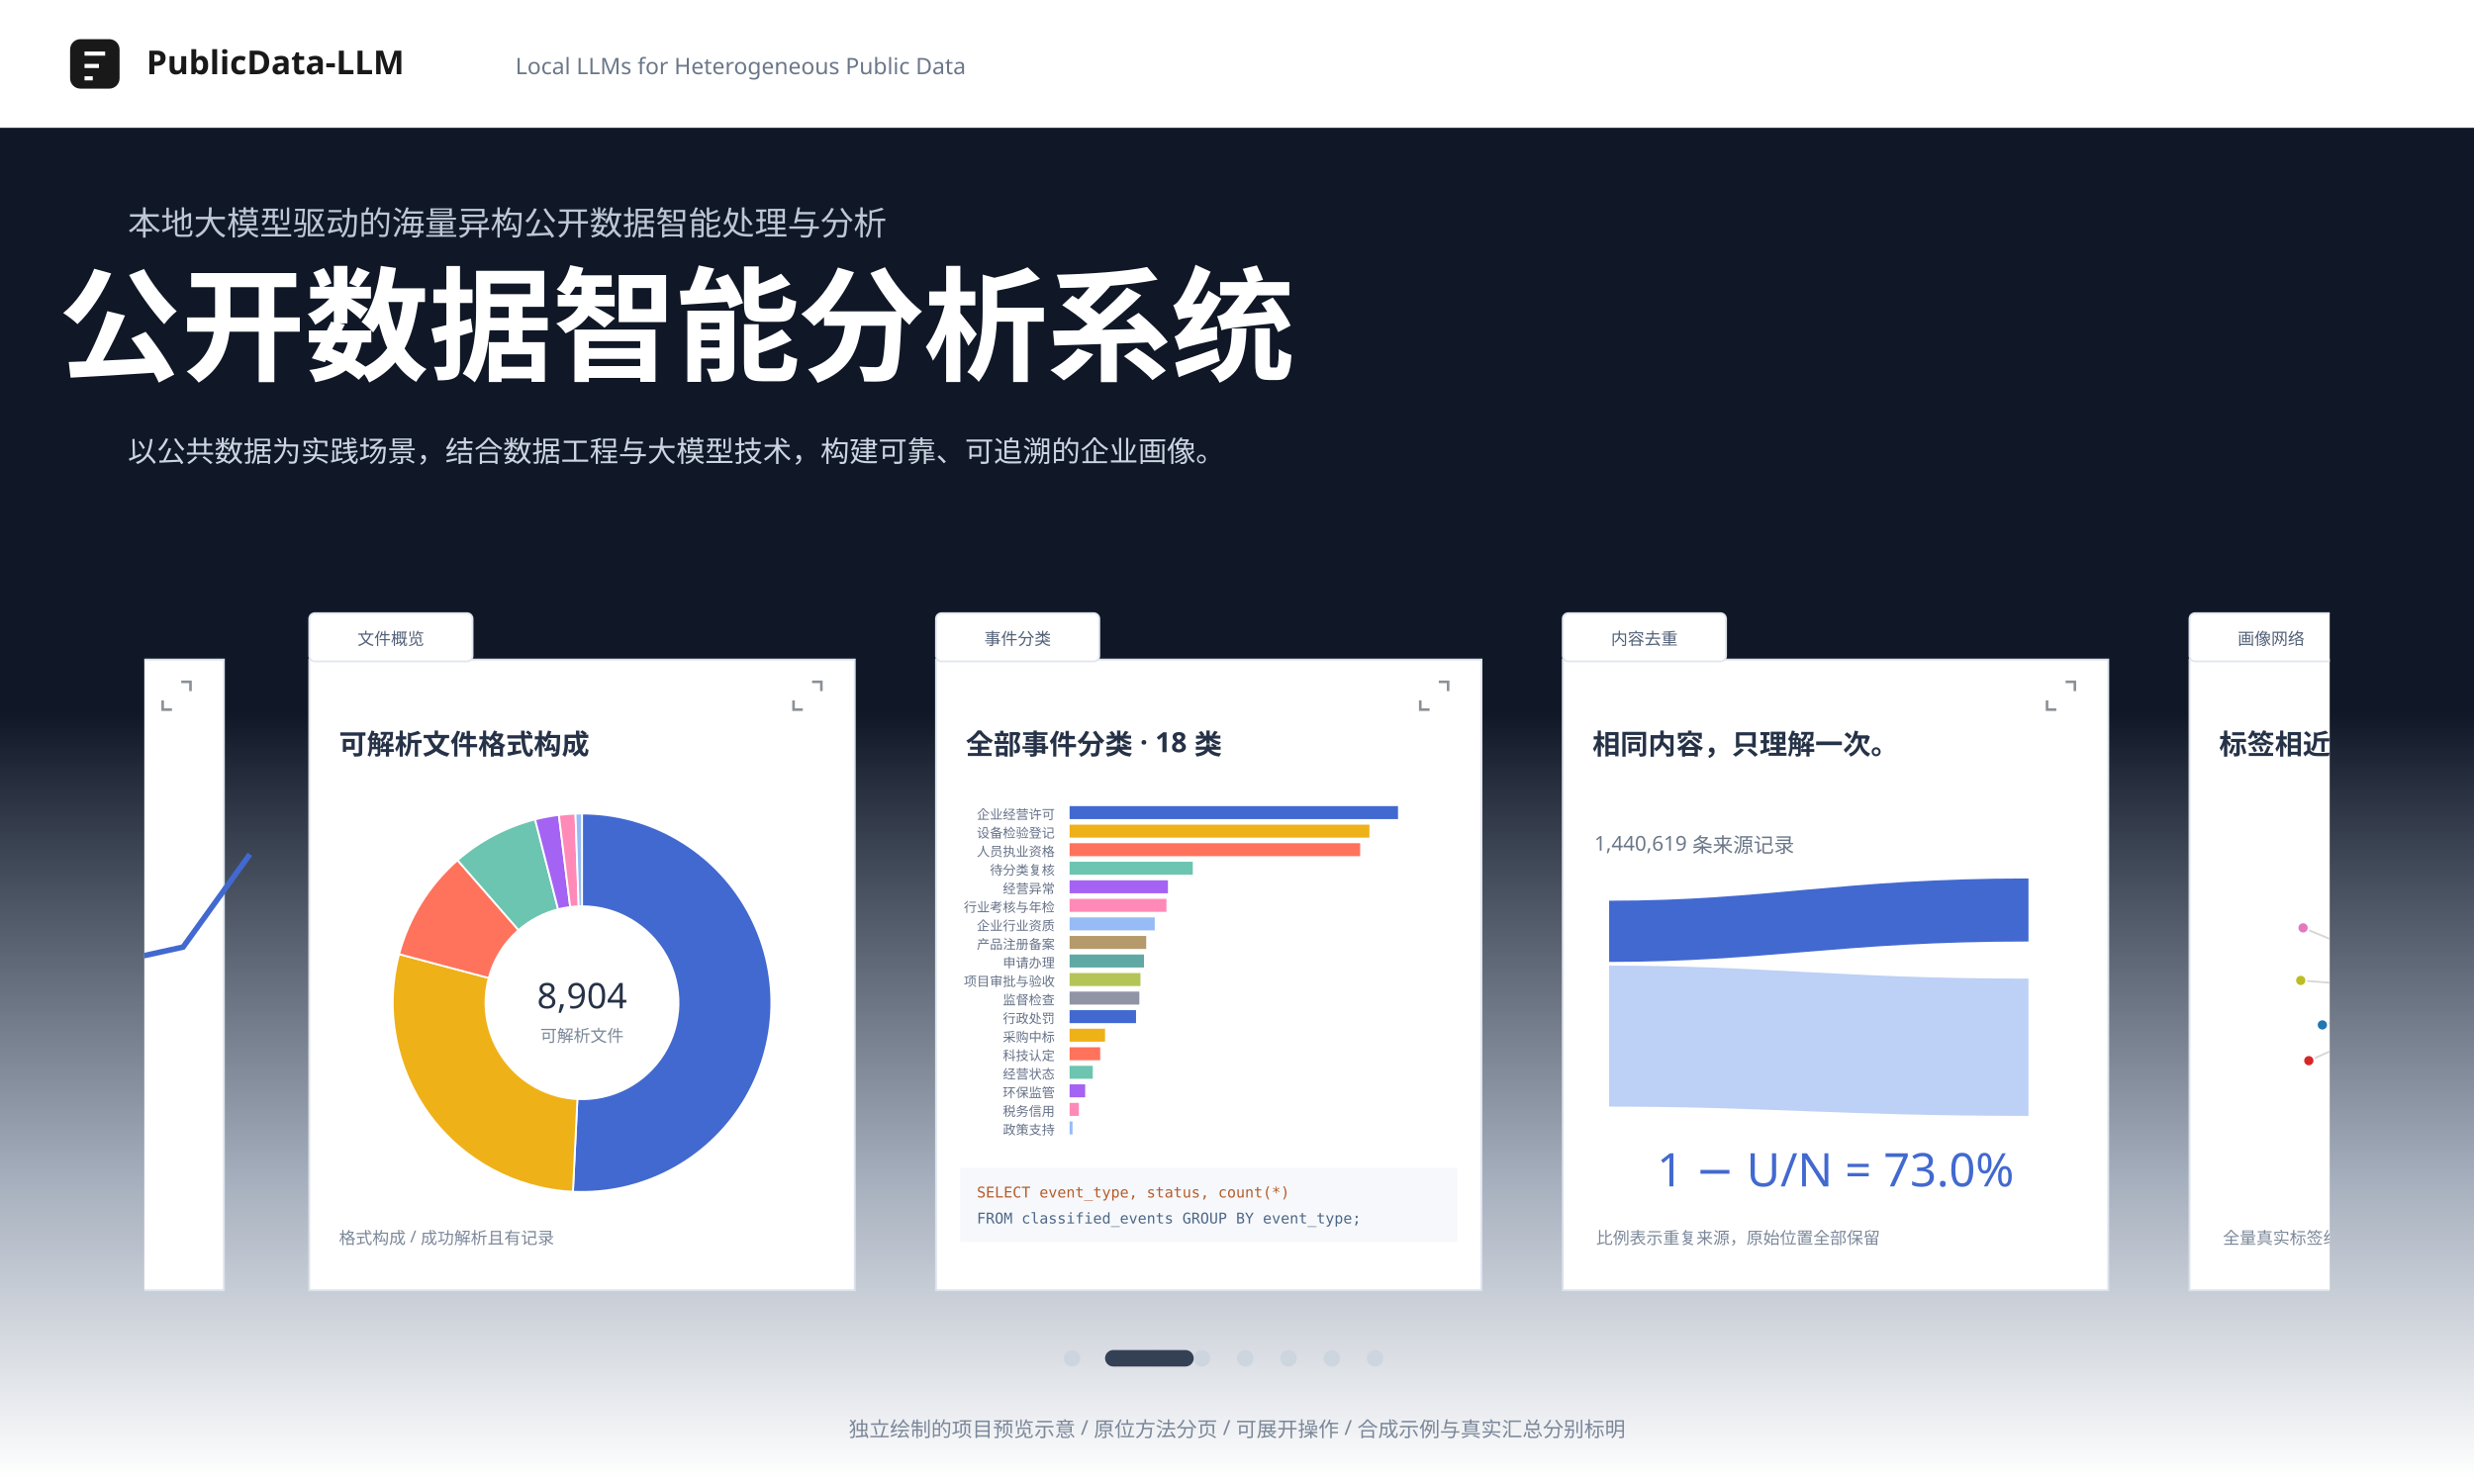
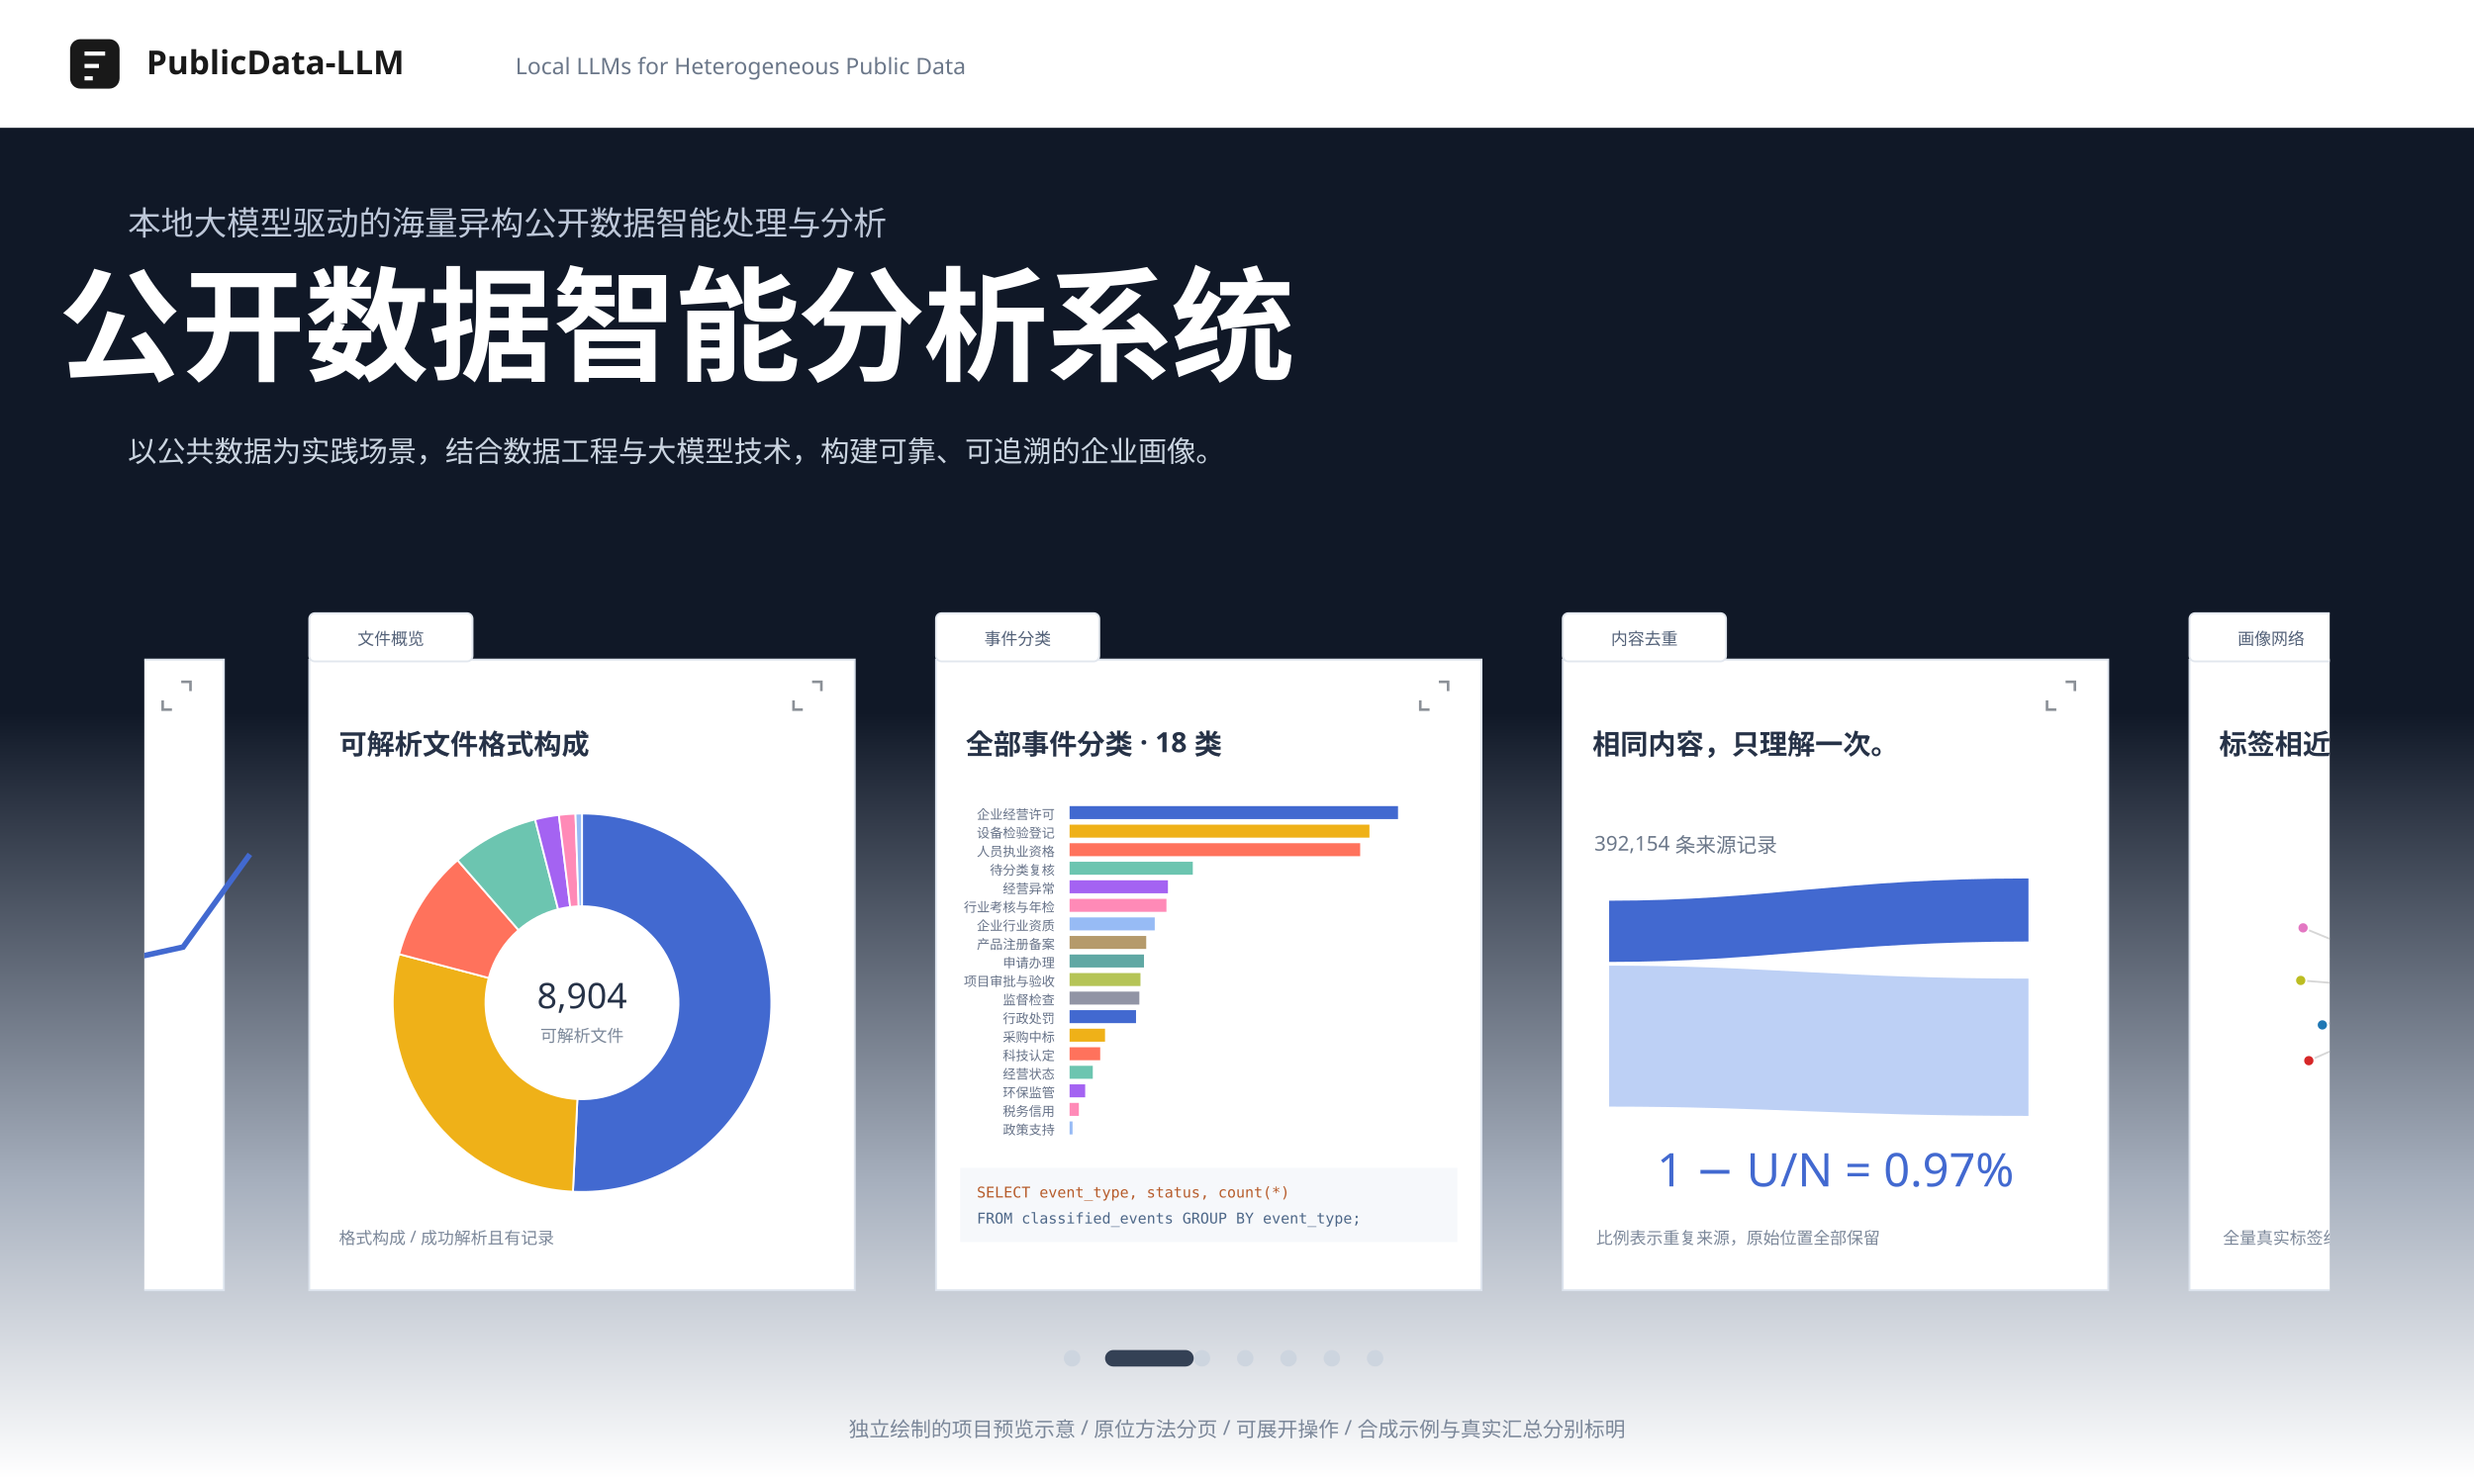
<svg xmlns="http://www.w3.org/2000/svg" width="1200" height="720" viewBox="0 0 1200 720">
  <defs>
    <linearGradient id="bg" x1="0" y1="0" x2="0" y2="1">
      <stop offset="0" stop-color="#101827" />
      <stop offset=".48" stop-color="#101827" />
      <stop offset=".8" stop-color="#a7b0be" />
      <stop offset="1" stop-color="#fff" />
    </linearGradient>
    <clipPath id="window">
      <rect x="70" y="292" width="1060" height="340" />
    </clipPath>
  </defs>
  <rect width="1200" height="720" fill="url(#bg)" />
  <rect width="1200" height="62" fill="white" />
  <g font-family="Segoe UI,Microsoft YaHei,sans-serif">
    <rect x="34" y="19" width="24" height="24" rx="5" fill="#191919" />
    <path d="M41 26H51M41 32H48M41 38H45" stroke="white" stroke-width="2" />
    <text x="71" y="36" fill="#191919" font-size="16" font-weight="600">PublicData-LLM</text>
    <text x="250" y="36" fill="#6b7789" font-size="11">Local LLMs for Heterogeneous Public Data</text>
    <text x="62" y="114" fill="#bdc7d8" font-size="16">本地大模型驱动的海量异构公开数据智能处理与分析</text>
    <text x="28" y="180" fill="white" font-size="60" font-weight="600">公开数据智能分析系统</text>
    <text x="62" y="224" fill="#cbd5e1" font-size="14">以公共数据为实践场景，结合数据工程与大模型技术，构建可靠、可追溯的企业画像。</text>
    <g clip-path="url(#window)">
      <g transform="translate(-156 320) scale(.9)">
        <rect width="294" height="340" fill="white" stroke="#dce3ed" />
        <rect x="0" y="-25" width="88" height="26" rx="3" fill="white" stroke="#e2e7ee" />
        <text x="44" y="-8" text-anchor="middle" fill="#536178" font-size="9">执行进度</text>
        <path d="M271 12h5v5M266 27h-5v-5" fill="none" stroke="#8b9097" stroke-width="1.4" />
        <text x="16" y="51" fill="#263247" font-size="15" font-weight="600">执行进度快照</text>
        <g transform="translate(0 25)">
          <path d="M20.0 240.0 L56.0 238.9 L92.0 238.1 L128.0 234.2 L164.0 222.7 L200.0 141.0 L236.0 137.9 L272.0 130.0 L308.0 80.0" fill="none" stroke="#4269d0" stroke-width="3" />
        </g>
      </g>
      <g transform="translate(150 320) scale(.9)">
        <rect width="294" height="340" fill="white" stroke="#dce3ed" />
        <rect x="0" y="-25" width="88" height="26" rx="3" fill="white" stroke="#e2e7ee" />
        <text x="44" y="-8" text-anchor="middle" fill="#536178" font-size="9">文件概览</text>
        <path d="M271 12h5v5M266 27h-5v-5" fill="none" stroke="#8b9097" stroke-width="1.4" />
        <text x="16" y="51" fill="#263247" font-size="15" font-weight="600">可解析文件格式构成</text>
        <g transform="translate(0 25)">
          <path d="M147.00 58.00A102 102 0 1 1 142.11 261.88L144.51 211.94A52 52 0 1 0 147.00 108.00Z" fill="#4269d0" stroke="white" />
          <path d="M142.11 261.88A102 102 0 0 1 48.42 133.81L96.74 146.65A52 52 0 0 0 144.51 211.94Z" fill="#efb118" stroke="white" />
          <path d="M48.42 133.81A102 102 0 0 1 79.92 83.16L112.80 120.83A52 52 0 0 0 96.74 146.65Z" fill="#ff725c" stroke="white" />
          <path d="M79.92 83.16A102 102 0 0 1 121.71 61.18L134.11 109.62A52 52 0 0 0 112.80 120.83Z" fill="#6cc5b0" stroke="white" />
          <path d="M121.71 61.18A102 102 0 0 1 134.51 58.77L140.63 108.39A52 52 0 0 0 134.11 109.62Z" fill="#a463f2" stroke="white" />
          <path d="M134.51 58.77A102 102 0 0 1 143.47 58.06L145.20 108.03A52 52 0 0 0 140.63 108.39Z" fill="#ff8ab7" stroke="white" />
          <path d="M143.47 58.06A102 102 0 0 1 147.00 58.00L147.00 108.00A52 52 0 0 0 145.20 108.03Z" fill="#97bbf5" stroke="white" />
          <text x="147" y="163" text-anchor="middle" fill="#263247" font-size="19">8,904</text>
          <text x="147" y="181" text-anchor="middle" fill="#7b8799" font-size="9">可解析文件</text>
          <text x="16" y="290" fill="#7b8799" font-size="9">格式构成 / 成功解析且有记录</text>
        </g>
      </g>
      <g transform="translate(454 320) scale(.9)">
        <rect width="294" height="340" fill="white" stroke="#dce3ed" />
        <rect x="0" y="-25" width="88" height="26" rx="3" fill="white" stroke="#e2e7ee" />
        <text x="44" y="-8" text-anchor="middle" fill="#536178" font-size="9">事件分类</text>
        <path d="M271 12h5v5M266 27h-5v-5" fill="none" stroke="#8b9097" stroke-width="1.4" />
        <text x="16" y="51" fill="#263247" font-size="15" font-weight="600">全部事件分类 · 18 类</text>
        <g transform="translate(0 25)">
          <text x="64" y="61" text-anchor="end" fill="#657187" font-size="7">企业经营许可</text>
          <rect x="72" y="54" width="177.0" height="7" fill="#4269d0" />
          <text x="64" y="71" text-anchor="end" fill="#657187" font-size="7">设备检验登记</text>
          <rect x="72" y="64" width="161.6" height="7" fill="#efb118" />
          <text x="64" y="81" text-anchor="end" fill="#657187" font-size="7">人员执业资格</text>
          <rect x="72" y="74" width="156.6" height="7" fill="#ff725c" />
          <text x="64" y="91" text-anchor="end" fill="#657187" font-size="7">待分类复核</text>
          <rect x="72" y="84" width="66.4" height="7" fill="#6cc5b0" />
          <text x="64" y="101" text-anchor="end" fill="#657187" font-size="7">经营异常</text>
          <rect x="72" y="94" width="53.0" height="7" fill="#a463f2" />
          <text x="64" y="111" text-anchor="end" fill="#657187" font-size="7">行业考核与年检</text>
          <rect x="72" y="104" width="52.2" height="7" fill="#ff8ab7" />
          <text x="64" y="121" text-anchor="end" fill="#657187" font-size="7">企业行业资质</text>
          <rect x="72" y="114" width="45.9" height="7" fill="#97bbf5" />
          <text x="64" y="131" text-anchor="end" fill="#657187" font-size="7">产品注册备案</text>
          <rect x="72" y="124" width="41.3" height="7" fill="#b59a6b" />
          <text x="64" y="141" text-anchor="end" fill="#657187" font-size="7">申请办理</text>
          <rect x="72" y="134" width="40.1" height="7" fill="#60a8a4" />
          <text x="64" y="151" text-anchor="end" fill="#657187" font-size="7">项目审批与验收</text>
          <rect x="72" y="144" width="38.2" height="7" fill="#b5c456" />
          <text x="64" y="161" text-anchor="end" fill="#657187" font-size="7">监督检查</text>
          <rect x="72" y="154" width="37.6" height="7" fill="#9194a5" />
          <text x="64" y="171" text-anchor="end" fill="#657187" font-size="7">行政处罚</text>
          <rect x="72" y="164" width="35.8" height="7" fill="#4269d0" />
          <text x="64" y="181" text-anchor="end" fill="#657187" font-size="7">采购中标</text>
          <rect x="72" y="174" width="19.1" height="7" fill="#efb118" />
          <text x="64" y="191" text-anchor="end" fill="#657187" font-size="7">科技认定</text>
          <rect x="72" y="184" width="16.5" height="7" fill="#ff725c" />
          <text x="64" y="201" text-anchor="end" fill="#657187" font-size="7">经营状态</text>
          <rect x="72" y="194" width="12.5" height="7" fill="#6cc5b0" />
          <text x="64" y="211" text-anchor="end" fill="#657187" font-size="7">环保监管</text>
          <rect x="72" y="204" width="8.4" height="7" fill="#a463f2" />
          <text x="64" y="221" text-anchor="end" fill="#657187" font-size="7">税务信用</text>
          <rect x="72" y="214" width="5.0" height="7" fill="#ff8ab7" />
          <text x="64" y="231" text-anchor="end" fill="#657187" font-size="7">政策支持</text>
          <rect x="72" y="224" width="1.6" height="7" fill="#97bbf5" />
          <rect x="13" y="249" width="268" height="40" fill="#f6f8fb" />
          <text x="22" y="265" fill="#b65b2a" font-size="8" font-family="Consolas,monospace">SELECT event_type, status, count(*)</text>
          <text x="22" y="279" fill="#4d6788" font-size="8" font-family="Consolas,monospace">FROM classified_events GROUP BY event_type;</text>
        </g>
      </g>
      <g transform="translate(758 320) scale(.9)">
        <rect width="294" height="340" fill="white" stroke="#dce3ed" />
        <rect x="0" y="-25" width="88" height="26" rx="3" fill="white" stroke="#e2e7ee" />
        <text x="44" y="-8" text-anchor="middle" fill="#536178" font-size="9">内容去重</text>
        <path d="M271 12h5v5M266 27h-5v-5" fill="none" stroke="#8b9097" stroke-width="1.4" />
        <text x="16" y="51" fill="#263247" font-size="15" font-weight="600">相同内容，只理解一次。</text>
        <g transform="translate(0 25)">
-           <text x="17" y="78" fill="#6b7789" font-size="11">1,440,619 条来源记录</text>
+           <text x="17" y="78" fill="#6b7789" font-size="11">392,154 条来源记录</text>
          <path d="M25 105C110 105 150 93 251 93L251 127C150 127 110 138 25 138Z" fill="#4269d0" />
          <path d="M25 140C110 140 150 147 251 147L251 221C150 221 110 216 25 216Z" fill="#bdd0f5" />
-           <text x="147" y="259" text-anchor="middle" fill="#4269d0" font-size="25">1 − U/N = 73.0%</text>
+           <text x="147" y="259" text-anchor="middle" fill="#4269d0" font-size="25">1 − U/N = 0.97%</text>
          <text x="18" y="290" fill="#7b8799" font-size="9">比例表示重复来源，原始位置全部保留</text>
        </g>
      </g>
      <g transform="translate(1062 320) scale(.9)">
        <rect width="294" height="340" fill="white" stroke="#dce3ed" />
        <rect x="0" y="-25" width="88" height="26" rx="3" fill="white" stroke="#e2e7ee" />
        <text x="44" y="-8" text-anchor="middle" fill="#536178" font-size="9">画像网络</text>
        <path d="M271 12h5v5M266 27h-5v-5" fill="none" stroke="#8b9097" stroke-width="1.4" />
        <text x="16" y="51" fill="#263247" font-size="15" font-weight="600">标签相近，画像相似。</text>
        <g transform="translate(0 25)">
          <circle cx="161.0" cy="155.0" r="3" fill="#1f77b4" stroke="white" />
          <path d="M147 155L132.4 166.463" stroke="#bbb" stroke-opacity=".6" />
          <circle cx="132.4" cy="166.463" r="3" fill="#ff7f0e" stroke="white" />
          <path d="M147 155L149.122 134.295" stroke="#bbb" stroke-opacity=".6" />
          <circle cx="149.122" cy="134.295" r="3" fill="#2ca02c" stroke="white" />
          <path d="M147 155L164.034 174.048" stroke="#bbb" stroke-opacity=".6" />
          <circle cx="164.034" cy="174.048" r="3" fill="#d62728" stroke="white" />
          <path d="M147 155L116.174 150.322" stroke="#bbb" stroke-opacity=".6" />
          <circle cx="116.174" cy="150.322" r="3" fill="#9467bd" stroke="white" />
          <path d="M147 155L175.938 139.228" stroke="#bbb" stroke-opacity=".6" />
          <circle cx="175.938" cy="139.228" r="3" fill="#8c564b" stroke="white" />
          <path d="M147 155L137.376 185.659" stroke="#bbb" stroke-opacity=".6" />
          <circle cx="137.376" cy="185.659" r="3" fill="#e377c2" stroke="white" />
          <path d="M147 155L128.758 124.875" stroke="#bbb" stroke-opacity=".6" />
          <circle cx="128.758" cy="124.875" r="3" fill="#7f7f7f" stroke="white" />
          <path d="M147 155L186.447 167.359" stroke="#bbb" stroke-opacity=".6" />
          <circle cx="186.447" cy="167.359" r="3" fill="#bcbd22" stroke="white" />
          <path d="M147 155L106.072 169.467" stroke="#bbb" stroke-opacity=".6" />
          <circle cx="106.072" cy="169.467" r="3" fill="#17becf" stroke="white" />
          <path d="M147 155L166.696 118.958" stroke="#bbb" stroke-opacity=".6" />
          <circle cx="166.696" cy="118.958" r="3" fill="#1f77b4" stroke="white" />
          <path d="M147 155L161.496 194.669" stroke="#bbb" stroke-opacity=".6" />
          <circle cx="161.496" cy="194.669" r="3" fill="#ff7f0e" stroke="white" />
          <path d="M147 155L103.337 133.289" stroke="#bbb" stroke-opacity=".6" />
          <circle cx="103.337" cy="133.289" r="3" fill="#2ca02c" stroke="white" />
          <path d="M147 155L198.167 145.38" stroke="#bbb" stroke-opacity=".6" />
          <circle cx="198.167" cy="145.38" r="3" fill="#d62728" stroke="white" />
          <path d="M147 155L115.793 193.006" stroke="#bbb" stroke-opacity=".6" />
          <circle cx="115.793" cy="193.006" r="3" fill="#9467bd" stroke="white" />
          <path d="M147 155L139.834 107.395" stroke="#bbb" stroke-opacity=".6" />
          <circle cx="139.834" cy="107.395" r="3" fill="#8c564b" stroke="white" />
          <path d="M147 155L191.116 186.908" stroke="#bbb" stroke-opacity=".6" />
          <circle cx="191.116" cy="186.908" r="3" fill="#e377c2" stroke="white" />
          <path d="M147 155L87.652 157.072" stroke="#bbb" stroke-opacity=".6" />
          <circle cx="87.652" cy="157.072" r="3" fill="#7f7f7f" stroke="white" />
          <path d="M147 155L190.285 118.128" stroke="#bbb" stroke-opacity=".6" />
          <circle cx="190.285" cy="118.128" r="3" fill="#bcbd22" stroke="white" />
          <path d="M147 155L144.064 208.607" stroke="#bbb" stroke-opacity=".6" />
          <circle cx="144.064" cy="208.607" r="3" fill="#17becf" stroke="white" />
          <path d="M147 155L105.931 112.753" stroke="#bbb" stroke-opacity=".6" />
          <circle cx="105.931" cy="112.753" r="3" fill="#1f77b4" stroke="white" />
          <path d="M147 155L212.073 162.549" stroke="#bbb" stroke-opacity=".6" />
          <circle cx="212.073" cy="162.549" r="3" fill="#ff7f0e" stroke="white" />
          <path d="M147 155L91.855 187.83" stroke="#bbb" stroke-opacity=".6" />
          <circle cx="91.855" cy="187.83" r="3" fill="#2ca02c" stroke="white" />
          <path d="M147 155L162.11 97.657" stroke="#bbb" stroke-opacity=".6" />
          <circle cx="162.11" cy="97.657" r="3" fill="#d62728" stroke="white" />
          <path d="M147 155L181.749 207.085" stroke="#bbb" stroke-opacity=".6" />
          <circle cx="181.749" cy="207.085" r="3" fill="#9467bd" stroke="white" />
          <path d="M147 155L79.011 136.349" stroke="#bbb" stroke-opacity=".6" />
          <circle cx="79.011" cy="136.349" r="3" fill="#8c564b" stroke="white" />
          <path d="M147 155L213.067 128.902" stroke="#bbb" stroke-opacity=".6" />
          <circle cx="213.067" cy="128.902" r="3" fill="#e377c2" stroke="white" />
          <path d="M147 155L118.332 213.551" stroke="#bbb" stroke-opacity=".6" />
          <circle cx="118.332" cy="213.551" r="3" fill="#7f7f7f" stroke="white" />
          <path d="M147 155L121.556 94.169" stroke="#bbb" stroke-opacity=".6" />
          <circle cx="121.556" cy="94.169" r="3" fill="#bcbd22" stroke="white" />
          <path d="M147 155L214.839 185.64" stroke="#bbb" stroke-opacity=".6" />
          <circle cx="214.839" cy="185.64" r="3" fill="#17becf" stroke="white" />
          <path d="M147 155L71.604 171.959" stroke="#bbb" stroke-opacity=".6" />
          <circle cx="71.604" cy="171.959" r="3" fill="#1f77b4" stroke="white" />
          <path d="M147 155L189.908 97.944" stroke="#bbb" stroke-opacity=".6" />
          <circle cx="189.908" cy="97.944" r="3" fill="#ff7f0e" stroke="white" />
          <path d="M147 155L160.529 222.952" stroke="#bbb" stroke-opacity=".6" />
          <circle cx="160.529" cy="222.952" r="3" fill="#2ca02c" stroke="white" />
          <path d="M147 155L82.519 112.089" stroke="#bbb" stroke-opacity=".6" />
          <circle cx="82.519" cy="112.089" r="3" fill="#d62728" stroke="white" />
          <path d="M147 155L229.551 149.227" stroke="#bbb" stroke-opacity=".6" />
          <circle cx="229.551" cy="149.227" r="3" fill="#9467bd" stroke="white" />
          <path d="M147 155L89.878 207.79" stroke="#bbb" stroke-opacity=".6" />
          <circle cx="89.878" cy="207.79" r="3" fill="#8c564b" stroke="white" />
          <path d="M147 155L147.528 82.008" stroke="#bbb" stroke-opacity=".6" />
          <circle cx="147.528" cy="82.008" r="3" fill="#e377c2" stroke="white" />
          <path d="M147 155L204.898 209.856" stroke="#bbb" stroke-opacity=".6" />
          <circle cx="204.898" cy="209.856" r="3" fill="#7f7f7f" stroke="white" />
          <path d="M147 155L59.954 147.98" stroke="#bbb" stroke-opacity=".6" />
          <circle cx="59.954" cy="147.98" r="3" fill="#bcbd22" stroke="white" />
          <path d="M147 155L217.607 109.204" stroke="#bbb" stroke-opacity=".6" />
          <circle cx="217.607" cy="109.204" r="3" fill="#17becf" stroke="white" />
          <path d="M147 155L130.826 230.576" stroke="#bbb" stroke-opacity=".6" />
          <circle cx="130.826" cy="230.576" r="3" fill="#1f77b4" stroke="white" />
          <path d="M147 155L98.792 89.117" stroke="#bbb" stroke-opacity=".6" />
          <circle cx="98.792" cy="89.117" r="3" fill="#ff7f0e" stroke="white" />
          <path d="M147 155L235.502 175.916" stroke="#bbb" stroke-opacity=".6" />
          <circle cx="235.502" cy="175.916" r="3" fill="#2ca02c" stroke="white" />
          <path d="M147 155L64.312 191.231" stroke="#bbb" stroke-opacity=".6" />
          <circle cx="64.312" cy="191.231" r="3" fill="#d62728" stroke="white" />
          <path d="M147 155L179.789 79.567" stroke="#bbb" stroke-opacity=".6" />
          <circle cx="179.789" cy="79.567" r="3" fill="#9467bd" stroke="white" />
          <path d="M147 155L182.656 230.432" stroke="#bbb" stroke-opacity=".6" />
          <circle cx="182.656" cy="230.432" r="3" fill="#8c564b" stroke="white" />
          <path d="M147 155L61.222 119.642" stroke="#bbb" stroke-opacity=".6" />
          <circle cx="61.222" cy="119.642" r="3" fill="#e377c2" stroke="white" />
          <path d="M147 155L237.831 130.643" stroke="#bbb" stroke-opacity=".6" />
          <circle cx="237.831" cy="130.643" r="3" fill="#7f7f7f" stroke="white" />
          <text x="18" y="290" fill="#7b8799" font-size="9">全量真实标签组合 / 2D与3D / 预览图形示意</text>
        </g>
      </g>
    </g>
    <circle cx="520" cy="659" r="4" fill="#cdd5df" />
    <circle cx="541" cy="659" r="4" fill="#cdd5df" />
    <circle cx="562" cy="659" r="4" fill="#cdd5df" />
    <circle cx="583" cy="659" r="4" fill="#cdd5df" />
    <circle cx="604" cy="659" r="4" fill="#cdd5df" />
    <circle cx="625" cy="659" r="4" fill="#cdd5df" />
    <circle cx="646" cy="659" r="4" fill="#cdd5df" />
    <circle cx="667" cy="659" r="4" fill="#cdd5df" />
    <rect x="536" y="655" width="43" height="8" rx="4" fill="#344155" />
    <text x="600" y="697" text-anchor="middle" fill="#7b8799" font-size="10">独立绘制的项目预览示意 / 原位方法分页 / 可展开操作 / 合成示例与真实汇总分别标明</text>
  </g>
</svg>
